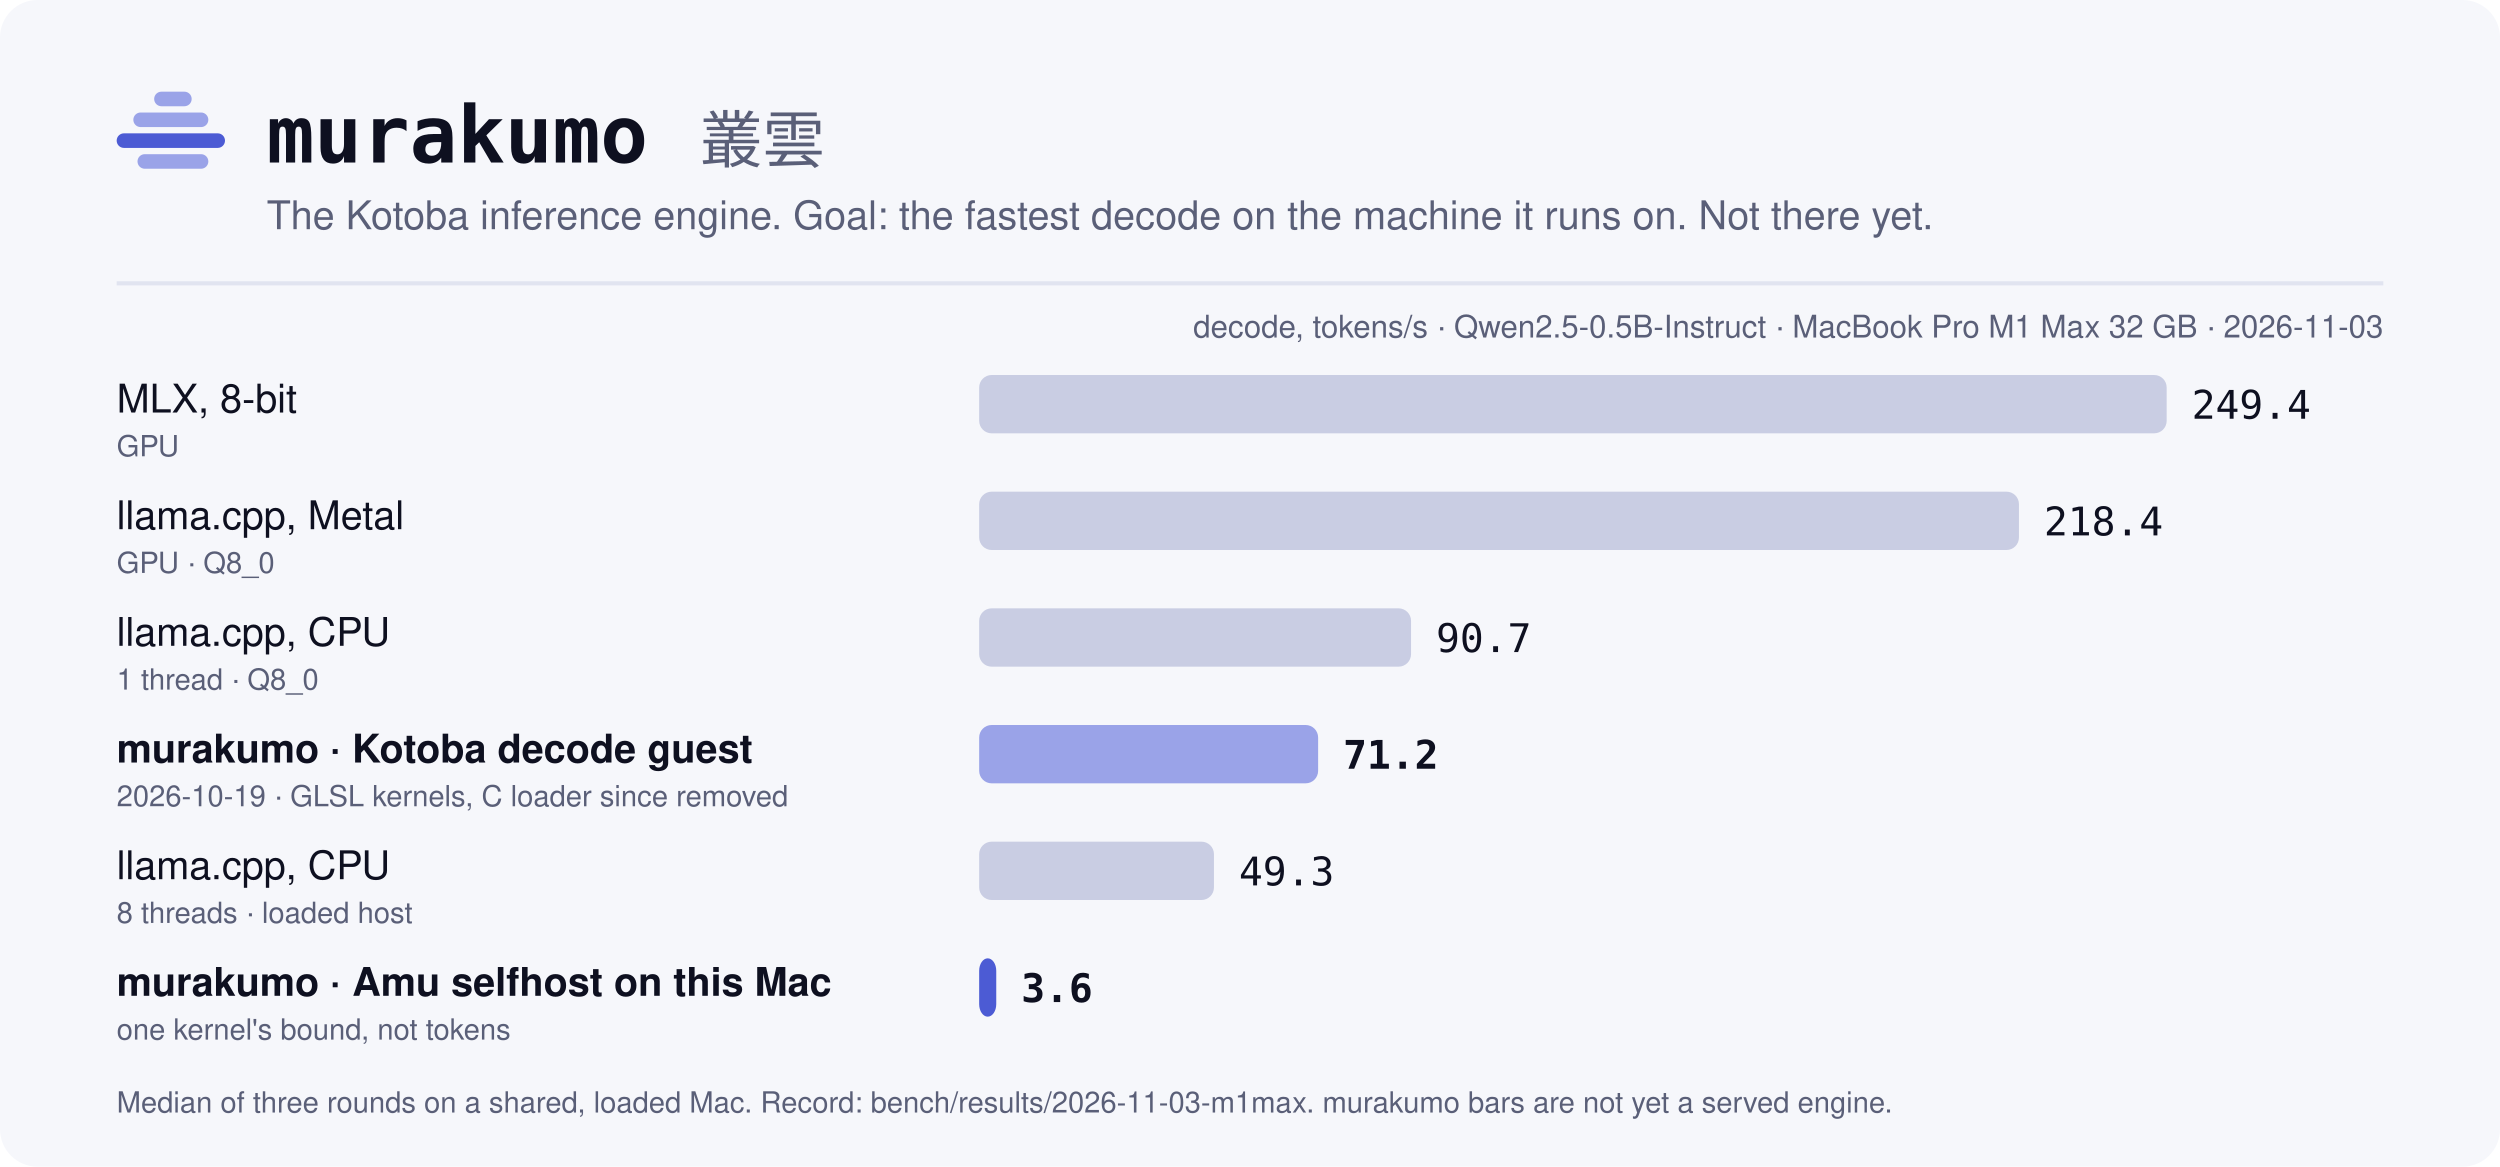
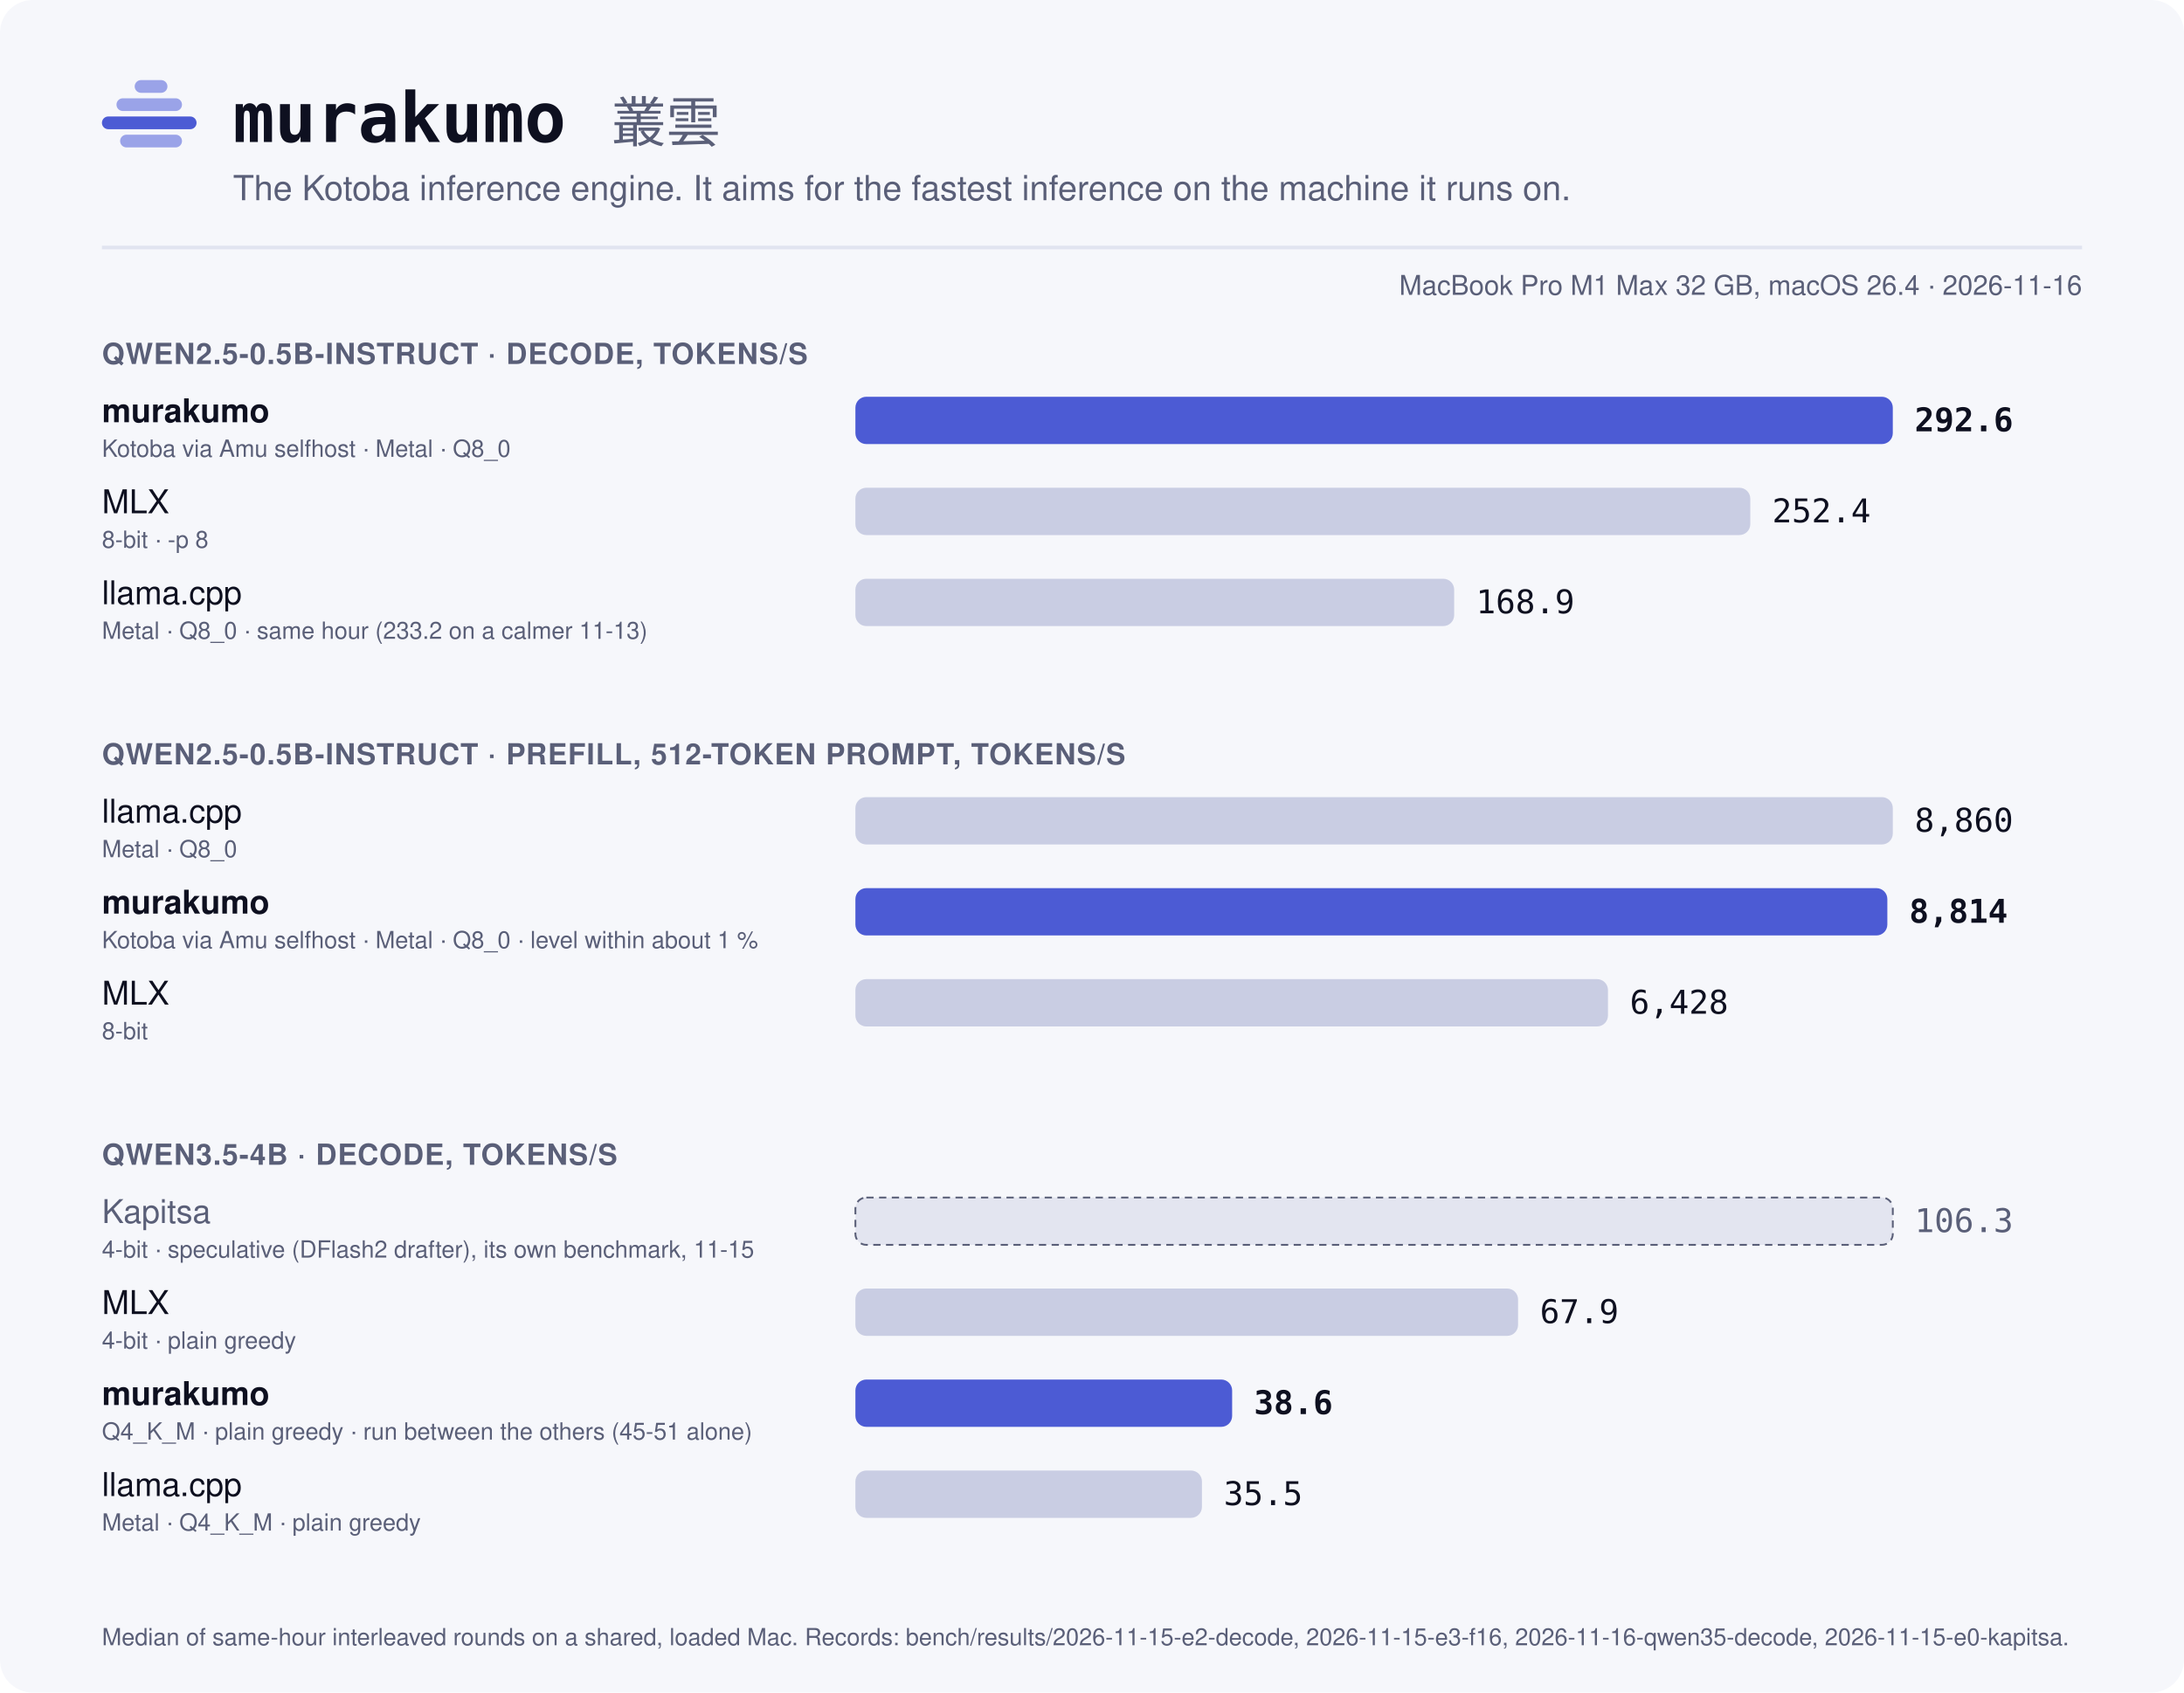
- <svg xmlns="http://www.w3.org/2000/svg" viewBox="0 0 1200 560" width="1200" height="560" role="img" aria-label="murakumo, the Kotoba inference engine. Decode tokens per second on a MacBook Pro M1 Max: MLX, 8-bit (GPU) 249.4; llama.cpp, Metal (GPU · Q8_0) 218.4; llama.cpp, CPU (1 thread · Q8_0) 90.7; murakumo · Kotoba decode guest (2026-10-19 · GLSL kernels, C loader since removed) 71.2; llama.cpp, CPU (8 threads · loaded host) 49.3; murakumo · Amu selfhost on this Mac (one kernel's bound, not tokens) 3.6.">
-   <rect width="1200" height="560" rx="18" fill="#F6F7FB" />
+ <svg xmlns="http://www.w3.org/2000/svg" viewBox="0 0 1200 930" width="1200" height="930" role="img" aria-label="murakumo, the Kotoba inference engine. MacBook Pro M1 Max 32 GB, macOS 26.4, 2026-11-16. Qwen2.5-0.5B-Instruct · decode, tokens/s: murakumo (Kotoba via Amu selfhost · Metal · Q8_0) 292.6, MLX (8-bit · -p 8) 252.4, llama.cpp (Metal · Q8_0 · same hour (233.2 on a calmer 11-13)) 168.9; Qwen2.5-0.5B-Instruct · prefill, 512-token prompt, tokens/s: llama.cpp (Metal · Q8_0) 8,860, murakumo (Kotoba via Amu selfhost · Metal · Q8_0 · level within about 1 %) 8,814, MLX (8-bit) 6,428; Qwen3.5-4B · decode, tokens/s: Kapitsa (4-bit · speculative (DFlash2 drafter), its own benchmark, 11-15) 106.3, MLX (4-bit · plain greedy) 67.9, murakumo (Q4_K_M · plain greedy · run between the others (45-51 alone)) 38.6, llama.cpp (Metal · Q4_K_M · plain greedy) 35.5.">
+   <rect width="1200" height="930" rx="18" fill="#F6F7FB" />
  <g transform="translate(56 44) scale(1.0)">
    <rect x="18" y="0" width="18" height="7" rx="3.5" fill="#9AA3E8" />
    <rect x="8" y="10" width="36" height="7" rx="3.5" fill="#9AA3E8" />
    <rect x="0" y="20" width="52" height="7" rx="3.5" fill="#4C5BD4" />
    <rect x="10" y="30" width="34" height="7" rx="3.5" fill="#9AA3E8" />
  </g>
  <text x="128" y="78" font-family="ui-monospace, SFMono-Regular, Menlo, monospace" font-size="38" font-weight="700" fill="#0E1020">murakumo</text>
  <text x="336" y="78" font-family="Hiragino Sans, Noto Sans JP, sans-serif" font-size="30" fill="#5A5F78">叢雲</text>
-   <text x="128" y="110" font-family="ui-sans-serif, -apple-system, Helvetica, Arial, sans-serif" font-size="19" fill="#5A5F78">The Kotoba inference engine. Goal: the fastest decode on the machine it runs on. Not there yet.</text>
+   <text x="128" y="110" font-family="ui-sans-serif, -apple-system, Helvetica, Arial, sans-serif" font-size="19" fill="#5A5F78">The Kotoba inference engine. It aims for the fastest inference on the machine it runs on.</text>
  <line x1="56" y1="136" x2="1144" y2="136" stroke="#E1E4F0" stroke-width="2" />
-   <text x="1144" y="162" text-anchor="end" font-family="ui-sans-serif, -apple-system, Helvetica, Arial, sans-serif" font-size="15" fill="#5A5F78">decode, tokens/s · Qwen2.5-0.5B-Instruct · MacBook Pro M1 Max 32 GB · 2026-11-03</text>
-   <text x="56" y="198" font-family="ui-sans-serif, -apple-system, Helvetica, Arial, sans-serif" font-size="19" font-weight="500" fill="#0E1020">MLX, 8-bit</text>
-   <text x="56" y="219" font-family="ui-sans-serif, -apple-system, Helvetica, Arial, sans-serif" font-size="14" fill="#5A5F78">GPU</text>
-   <rect x="470" y="180" width="570.0" height="28" rx="6" fill="#C9CDE3" />
-   <text x="1052.0" y="201" font-family="ui-monospace, SFMono-Regular, Menlo, monospace" font-size="19" font-weight="500" fill="#0E1020">249.4</text>
-   <text x="56" y="254" font-family="ui-sans-serif, -apple-system, Helvetica, Arial, sans-serif" font-size="19" font-weight="500" fill="#0E1020">llama.cpp, Metal</text>
-   <text x="56" y="275" font-family="ui-sans-serif, -apple-system, Helvetica, Arial, sans-serif" font-size="14" fill="#5A5F78">GPU · Q8_0</text>
-   <rect x="470" y="236" width="499.1" height="28" rx="6" fill="#C9CDE3" />
-   <text x="981.1" y="257" font-family="ui-monospace, SFMono-Regular, Menlo, monospace" font-size="19" font-weight="500" fill="#0E1020">218.4</text>
-   <text x="56" y="310" font-family="ui-sans-serif, -apple-system, Helvetica, Arial, sans-serif" font-size="19" font-weight="500" fill="#0E1020">llama.cpp, CPU</text>
-   <text x="56" y="331" font-family="ui-sans-serif, -apple-system, Helvetica, Arial, sans-serif" font-size="14" fill="#5A5F78">1 thread · Q8_0</text>
-   <rect x="470" y="292" width="207.3" height="28" rx="6" fill="#C9CDE3" />
-   <text x="689.3" y="313" font-family="ui-monospace, SFMono-Regular, Menlo, monospace" font-size="19" font-weight="500" fill="#0E1020">90.7</text>
-   <text x="56" y="366" font-family="ui-sans-serif, -apple-system, Helvetica, Arial, sans-serif" font-size="19" font-weight="700" fill="#0E1020">murakumo · Kotoba decode guest</text>
-   <text x="56" y="387" font-family="ui-sans-serif, -apple-system, Helvetica, Arial, sans-serif" font-size="14" fill="#5A5F78">2026-10-19 · GLSL kernels, C loader since removed</text>
-   <rect x="470" y="348" width="162.7" height="28" rx="6" fill="#9AA3E8" />
-   <text x="644.7" y="369" font-family="ui-monospace, SFMono-Regular, Menlo, monospace" font-size="19" font-weight="700" fill="#0E1020">71.2</text>
-   <text x="56" y="422" font-family="ui-sans-serif, -apple-system, Helvetica, Arial, sans-serif" font-size="19" font-weight="500" fill="#0E1020">llama.cpp, CPU</text>
-   <text x="56" y="443" font-family="ui-sans-serif, -apple-system, Helvetica, Arial, sans-serif" font-size="14" fill="#5A5F78">8 threads · loaded host</text>
-   <rect x="470" y="404" width="112.7" height="28" rx="6" fill="#C9CDE3" />
-   <text x="594.7" y="425" font-family="ui-monospace, SFMono-Regular, Menlo, monospace" font-size="19" font-weight="500" fill="#0E1020">49.3</text>
-   <text x="56" y="478" font-family="ui-sans-serif, -apple-system, Helvetica, Arial, sans-serif" font-size="19" font-weight="700" fill="#0E1020">murakumo · Amu selfhost on this Mac</text>
-   <text x="56" y="499" font-family="ui-sans-serif, -apple-system, Helvetica, Arial, sans-serif" font-size="14" fill="#5A5F78">one kernel's bound, not tokens</text>
-   <rect x="470" y="460" width="8.2" height="28" rx="6" fill="#4C5BD4" />
-   <text x="490.2" y="481" font-family="ui-monospace, SFMono-Regular, Menlo, monospace" font-size="19" font-weight="700" fill="#0E1020">3.6</text>
-   <text x="56" y="534" font-family="ui-sans-serif, -apple-system, Helvetica, Arial, sans-serif" font-size="14" fill="#5A5F78">Median of three rounds on a shared, loaded Mac. Record: bench/results/2026-11-03-m1max. murakumo bars are not yet a served engine.</text>
+   <text x="1144" y="162" text-anchor="end" font-family="ui-sans-serif, -apple-system, Helvetica, Arial, sans-serif" font-size="15" fill="#5A5F78">MacBook Pro M1 Max 32 GB, macOS 26.4 · 2026-11-16</text>
+   <text x="56" y="200" font-family="ui-sans-serif, -apple-system, Helvetica, Arial, sans-serif" font-size="16" font-weight="700" letter-spacing="0.5" fill="#5A5F78">QWEN2.5-0.5B-INSTRUCT · DECODE, TOKENS/S</text>
+   <text x="56" y="232" font-family="ui-sans-serif, -apple-system, Helvetica, Arial, sans-serif" font-size="18" font-weight="700" fill="#0E1020">murakumo</text>
+   <text x="56" y="251" font-family="ui-sans-serif, -apple-system, Helvetica, Arial, sans-serif" font-size="13" fill="#5A5F78">Kotoba via Amu selfhost · Metal · Q8_0</text>
+   <rect x="470" y="218" width="570.0" height="26" rx="6" fill="#4C5BD4" />
+   <text x="1052.0" y="237" font-family="ui-monospace, SFMono-Regular, Menlo, monospace" font-size="18" font-weight="700" fill="#0E1020">292.6</text>
+   <text x="56" y="282" font-family="ui-sans-serif, -apple-system, Helvetica, Arial, sans-serif" font-size="18" font-weight="500" fill="#0E1020">MLX</text>
+   <text x="56" y="301" font-family="ui-sans-serif, -apple-system, Helvetica, Arial, sans-serif" font-size="13" fill="#5A5F78">8-bit · -p 8</text>
+   <rect x="470" y="268" width="491.7" height="26" rx="6" fill="#C9CDE3" />
+   <text x="973.7" y="287" font-family="ui-monospace, SFMono-Regular, Menlo, monospace" font-size="18" font-weight="500" fill="#0E1020">252.4</text>
+   <text x="56" y="332" font-family="ui-sans-serif, -apple-system, Helvetica, Arial, sans-serif" font-size="18" font-weight="500" fill="#0E1020">llama.cpp</text>
+   <text x="56" y="351" font-family="ui-sans-serif, -apple-system, Helvetica, Arial, sans-serif" font-size="13" fill="#5A5F78">Metal · Q8_0 · same hour (233.2 on a calmer 11-13)</text>
+   <rect x="470" y="318" width="329.0" height="26" rx="6" fill="#C9CDE3" />
+   <text x="811.0" y="337" font-family="ui-monospace, SFMono-Regular, Menlo, monospace" font-size="18" font-weight="500" fill="#0E1020">168.9</text>
+   <text x="56" y="420" font-family="ui-sans-serif, -apple-system, Helvetica, Arial, sans-serif" font-size="16" font-weight="700" letter-spacing="0.5" fill="#5A5F78">QWEN2.5-0.5B-INSTRUCT · PREFILL, 512-TOKEN PROMPT, TOKENS/S</text>
+   <text x="56" y="452" font-family="ui-sans-serif, -apple-system, Helvetica, Arial, sans-serif" font-size="18" font-weight="500" fill="#0E1020">llama.cpp</text>
+   <text x="56" y="471" font-family="ui-sans-serif, -apple-system, Helvetica, Arial, sans-serif" font-size="13" fill="#5A5F78">Metal · Q8_0</text>
+   <rect x="470" y="438" width="570.0" height="26" rx="6" fill="#C9CDE3" />
+   <text x="1052.0" y="457" font-family="ui-monospace, SFMono-Regular, Menlo, monospace" font-size="18" font-weight="500" fill="#0E1020">8,860</text>
+   <text x="56" y="502" font-family="ui-sans-serif, -apple-system, Helvetica, Arial, sans-serif" font-size="18" font-weight="700" fill="#0E1020">murakumo</text>
+   <text x="56" y="521" font-family="ui-sans-serif, -apple-system, Helvetica, Arial, sans-serif" font-size="13" fill="#5A5F78">Kotoba via Amu selfhost · Metal · Q8_0 · level within about 1 %</text>
+   <rect x="470" y="488" width="567.0" height="26" rx="6" fill="#4C5BD4" />
+   <text x="1049.0" y="507" font-family="ui-monospace, SFMono-Regular, Menlo, monospace" font-size="18" font-weight="700" fill="#0E1020">8,814</text>
+   <text x="56" y="552" font-family="ui-sans-serif, -apple-system, Helvetica, Arial, sans-serif" font-size="18" font-weight="500" fill="#0E1020">MLX</text>
+   <text x="56" y="571" font-family="ui-sans-serif, -apple-system, Helvetica, Arial, sans-serif" font-size="13" fill="#5A5F78">8-bit</text>
+   <rect x="470" y="538" width="413.5" height="26" rx="6" fill="#C9CDE3" />
+   <text x="895.5" y="557" font-family="ui-monospace, SFMono-Regular, Menlo, monospace" font-size="18" font-weight="500" fill="#0E1020">6,428</text>
+   <text x="56" y="640" font-family="ui-sans-serif, -apple-system, Helvetica, Arial, sans-serif" font-size="16" font-weight="700" letter-spacing="0.5" fill="#5A5F78">QWEN3.5-4B · DECODE, TOKENS/S</text>
+   <text x="56" y="672" font-family="ui-sans-serif, -apple-system, Helvetica, Arial, sans-serif" font-size="18" font-weight="500" fill="#5A5F78">Kapitsa</text>
+   <text x="56" y="691" font-family="ui-sans-serif, -apple-system, Helvetica, Arial, sans-serif" font-size="13" fill="#5A5F78">4-bit · speculative (DFlash2 drafter), its own benchmark, 11-15</text>
+   <rect x="470" y="658" width="570.0" height="26" rx="6" fill="#E3E5F0" stroke="#5A5F78" stroke-dasharray="4 3" />
+   <text x="1052.0" y="677" font-family="ui-monospace, SFMono-Regular, Menlo, monospace" font-size="18" font-weight="500" fill="#5A5F78">106.3</text>
+   <text x="56" y="722" font-family="ui-sans-serif, -apple-system, Helvetica, Arial, sans-serif" font-size="18" font-weight="500" fill="#0E1020">MLX</text>
+   <text x="56" y="741" font-family="ui-sans-serif, -apple-system, Helvetica, Arial, sans-serif" font-size="13" fill="#5A5F78">4-bit · plain greedy</text>
+   <rect x="470" y="708" width="364.1" height="26" rx="6" fill="#C9CDE3" />
+   <text x="846.1" y="727" font-family="ui-monospace, SFMono-Regular, Menlo, monospace" font-size="18" font-weight="500" fill="#0E1020">67.9</text>
+   <text x="56" y="772" font-family="ui-sans-serif, -apple-system, Helvetica, Arial, sans-serif" font-size="18" font-weight="700" fill="#0E1020">murakumo</text>
+   <text x="56" y="791" font-family="ui-sans-serif, -apple-system, Helvetica, Arial, sans-serif" font-size="13" fill="#5A5F78">Q4_K_M · plain greedy · run between the others (45-51 alone)</text>
+   <rect x="470" y="758" width="207.0" height="26" rx="6" fill="#4C5BD4" />
+   <text x="689.0" y="777" font-family="ui-monospace, SFMono-Regular, Menlo, monospace" font-size="18" font-weight="700" fill="#0E1020">38.6</text>
+   <text x="56" y="822" font-family="ui-sans-serif, -apple-system, Helvetica, Arial, sans-serif" font-size="18" font-weight="500" fill="#0E1020">llama.cpp</text>
+   <text x="56" y="841" font-family="ui-sans-serif, -apple-system, Helvetica, Arial, sans-serif" font-size="13" fill="#5A5F78">Metal · Q4_K_M · plain greedy</text>
+   <rect x="470" y="808" width="190.4" height="26" rx="6" fill="#C9CDE3" />
+   <text x="672.4" y="827" font-family="ui-monospace, SFMono-Regular, Menlo, monospace" font-size="18" font-weight="500" fill="#0E1020">35.5</text>
+   <text x="56" y="904" font-family="ui-sans-serif, -apple-system, Helvetica, Arial, sans-serif" font-size="13" fill="#5A5F78">Median of same-hour interleaved rounds on a shared, loaded Mac. Records: bench/results/2026-11-15-e2-decode, 2026-11-15-e3-f16, 2026-11-16-qwen35-decode, 2026-11-15-e0-kapitsa.</text>
</svg>
